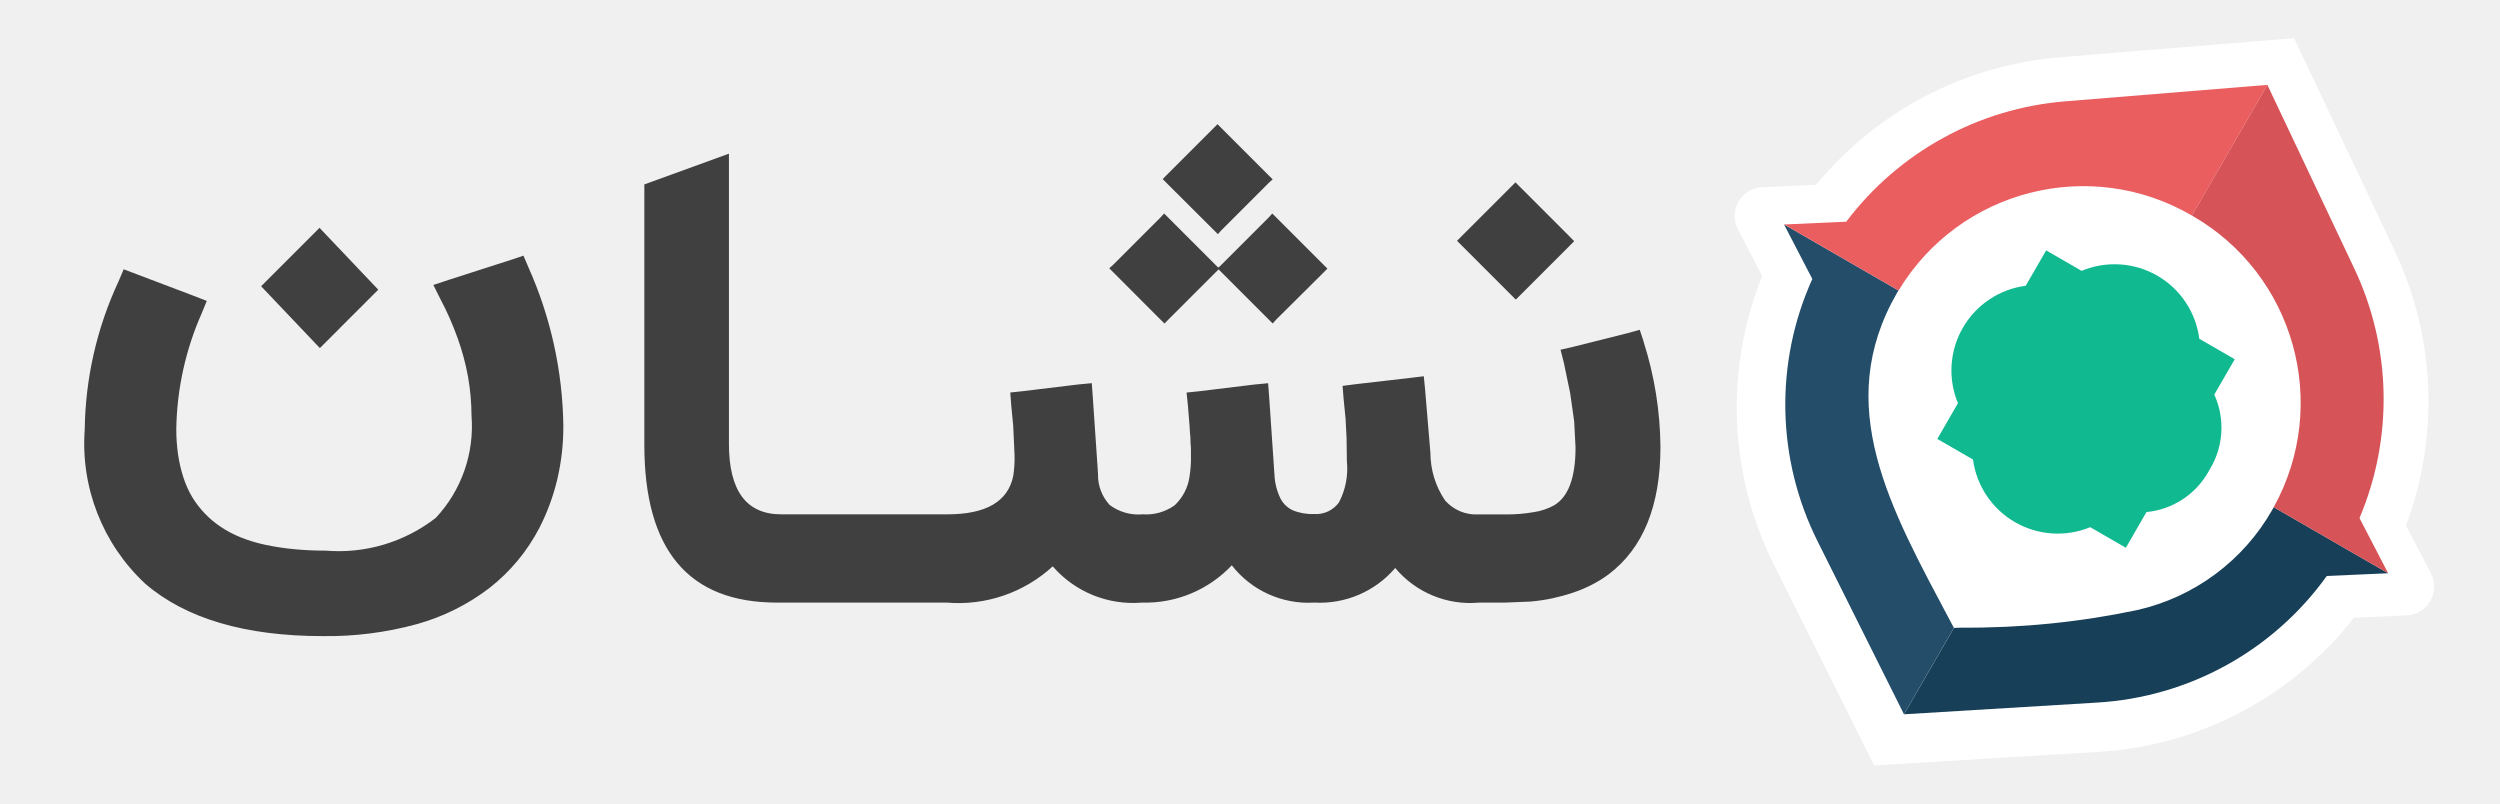
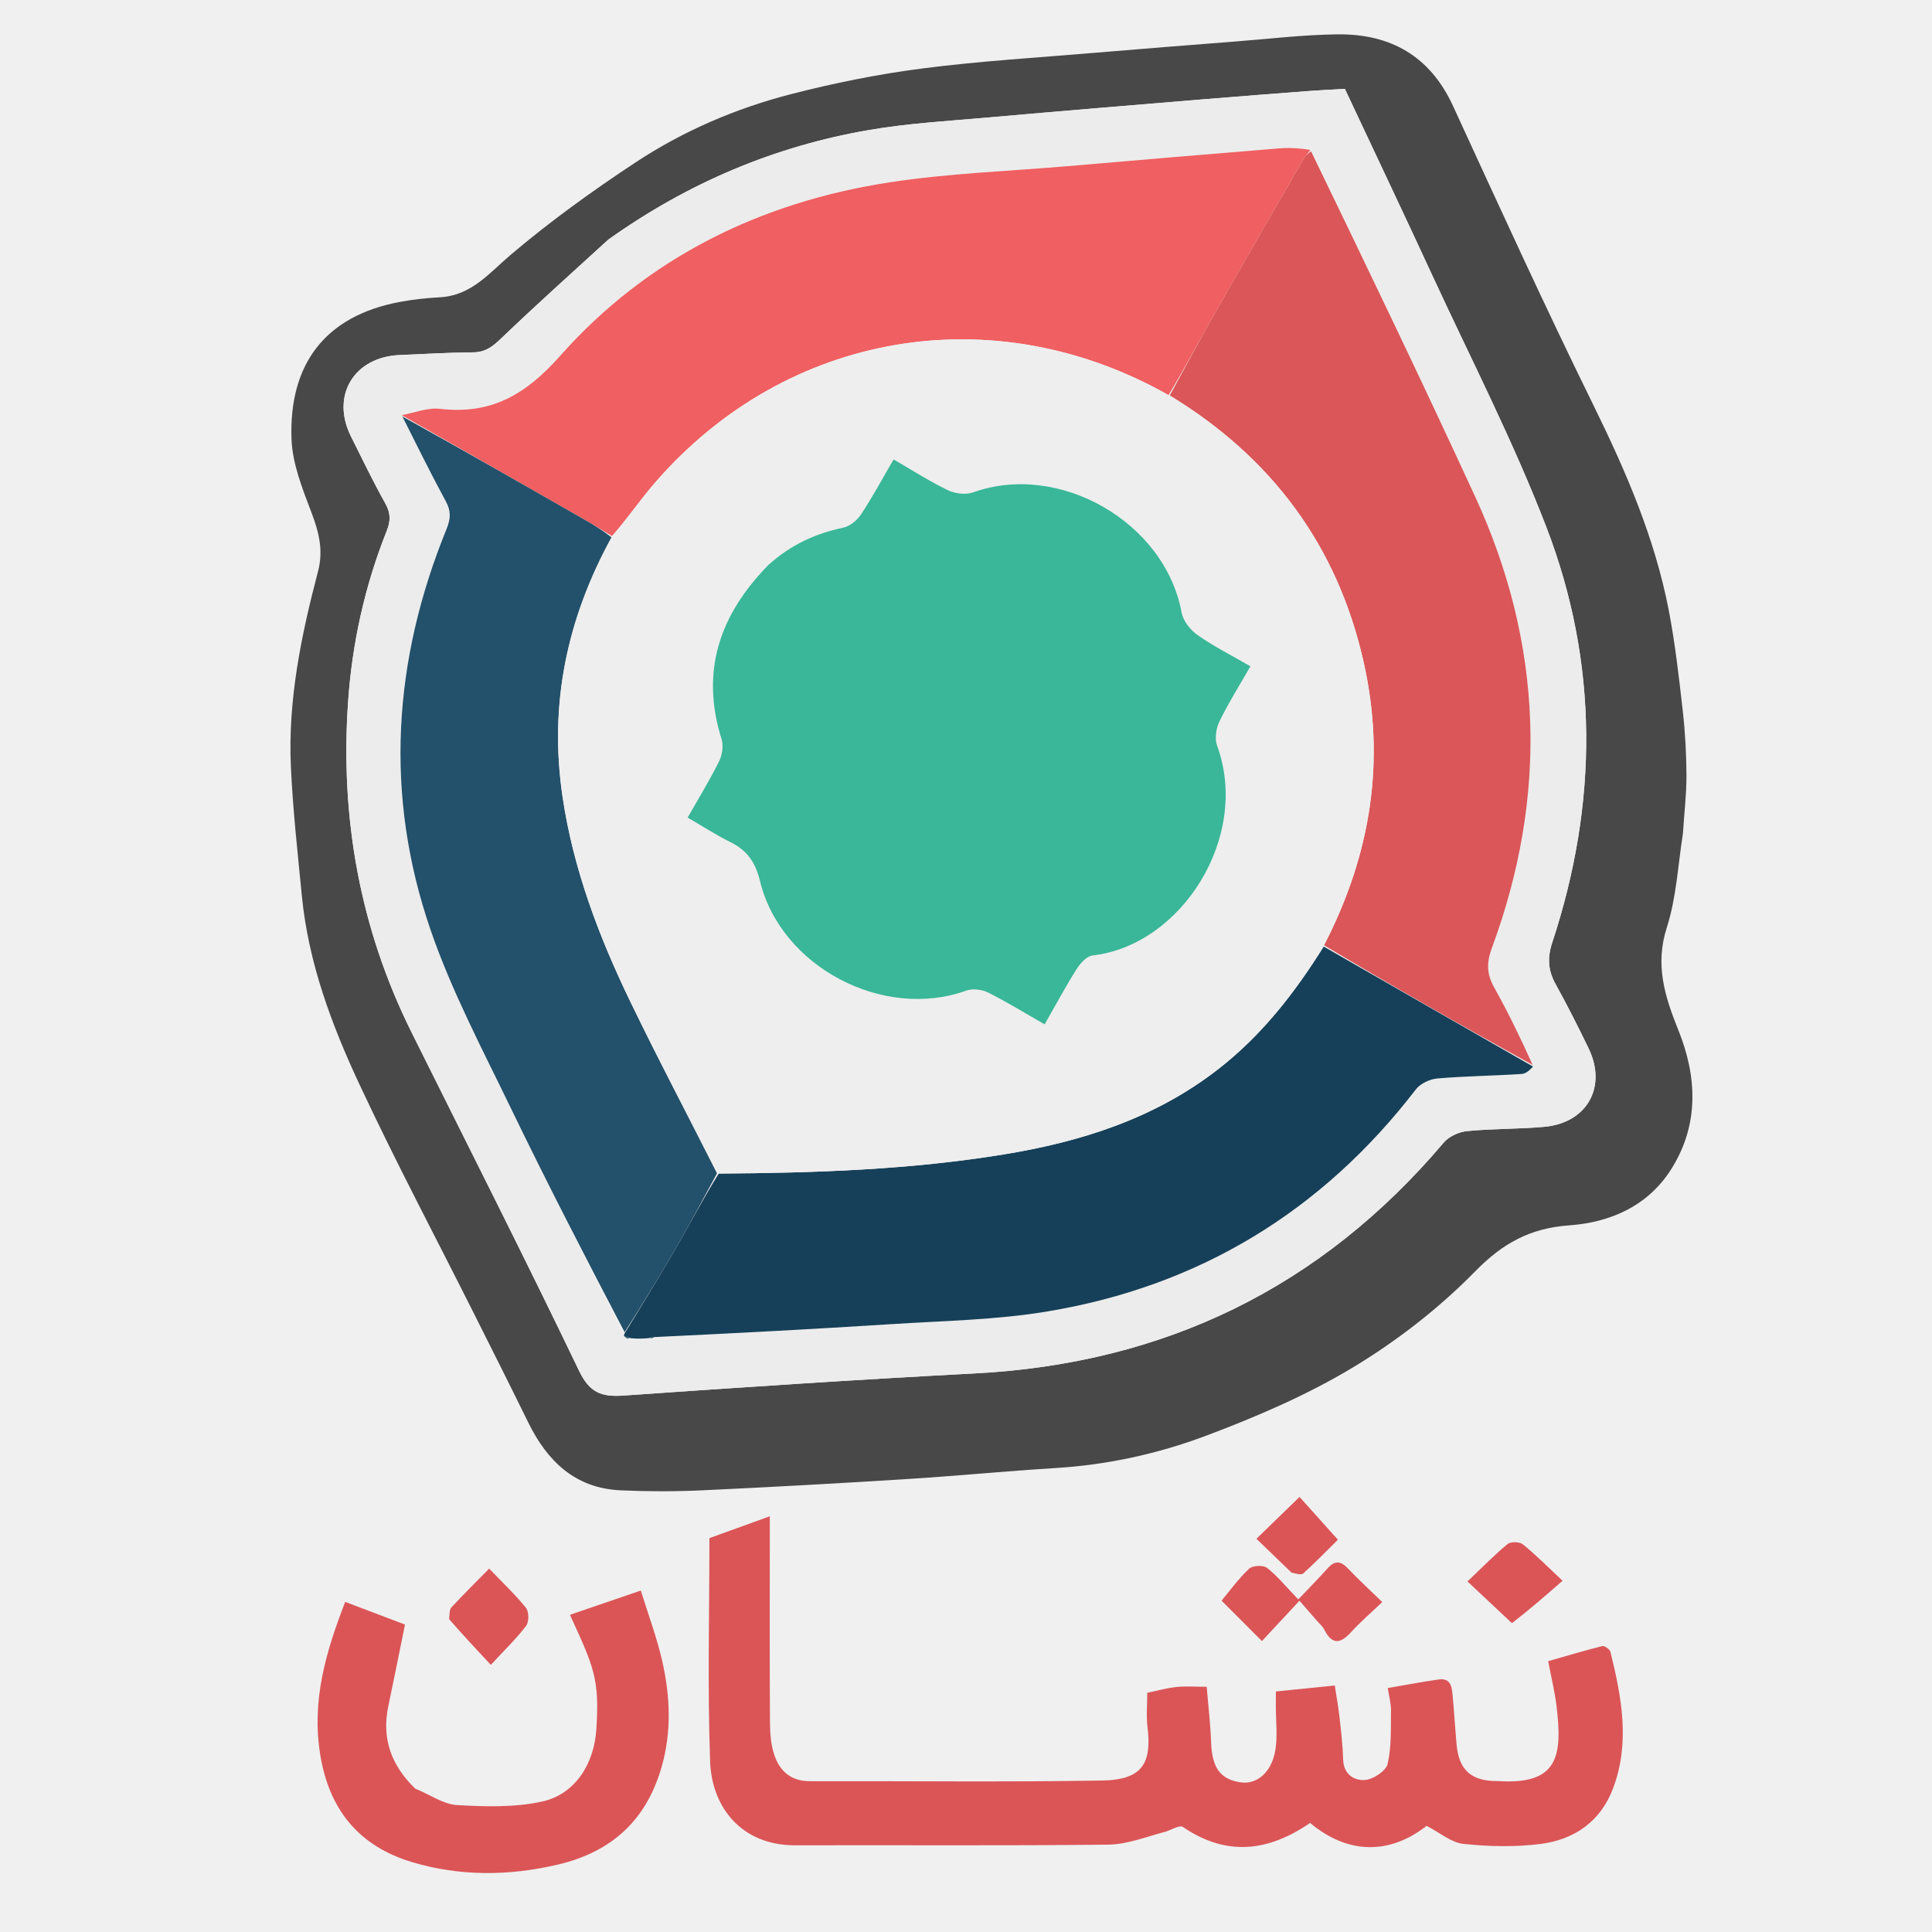
- <svg xmlns="http://www.w3.org/2000/svg" width="56" height="18" fill="none">
-   <path d="M53.894 11.772a7.893 7.893 0 0 0 .497-3.11 7.91 7.91 0 0 0-.756-3.057L51.387.855l-5.237.428a7.894 7.894 0 0 0-3.025.873A7.91 7.91 0 0 0 40.68 4.14l-1.21.054a.644.644 0 0 0-.614.628.64.64 0 0 0 .072.311l.546 1.051a7.868 7.868 0 0 0 .267 6.476l2.24 4.485 5.005-.302a7.86 7.86 0 0 0 5.742-3.006l1.183-.053a.64.64 0 0 0 .305-.093.65.65 0 0 0 .309-.535.658.658 0 0 0-.072-.311l-.559-1.073z" fill="#fff" />
-   <path d="M49.489 10.529a1.79 1.79 0 0 0 .111-1.69l.458-.792-.794-.459a1.91 1.91 0 0 0-.941-1.413 1.91 1.91 0 0 0-.835-.252 1.919 1.919 0 0 0-.86.144l-.794-.458-.458.792a1.913 1.913 0 0 0-1.408.941 1.91 1.91 0 0 0-.252.832c-.019.293.029.587.142.858l-.462.8.799.461a1.915 1.915 0 0 0 2.626 1.516l.798.461.462-.8a1.79 1.79 0 0 0 1.409-.941z" fill="#10b990" />
-   <path d="m43.767 14.063-.082-.153c-1.343-2.529-2.649-4.826-1.191-7.351l.032-.052-2.564-1.48.634 1.222a6.84 6.84 0 0 0 .119 5.878L42.649 16l1.117-1.935h.001z" fill="#234d69" />
-   <path d="m50.931 11.361-.029.054a4.669 4.669 0 0 1-3.027 2.25 18.35 18.35 0 0 1-3.934.394l-.173.006L42.65 16l4.321-.262a6.824 6.824 0 0 0 5.149-2.836l1.375-.061-2.564-1.48z" fill="#173f58" />
-   <path d="M49.1 4.829a4.83 4.83 0 0 1 1.831 6.532l2.564 1.481-.642-1.237a6.84 6.84 0 0 0-.123-5.603l-1.941-4.101-1.691 2.928h.001z" fill="#d65357" />
-   <path d="m49.1 4.829 1.691-2.928-4.522.368a6.84 6.84 0 0 0-4.913 2.697l-1.392.062 2.564 1.48A4.83 4.83 0 0 1 49.1 4.829z" fill="#eb5e60" />
-   <g fill="#404040">
-     <path d="m7.165 7.797 1.308-1.308-1.316-1.386-.111.112-1.197 1.197 1.316 1.385zm4.559-2.07-.289.097-1.39.447-.338.112.153.306a6.68 6.68 0 0 1 .389.88 5.42 5.42 0 0 1 .236.876 5.16 5.16 0 0 1 .077.868 3.01 3.01 0 0 1-.159 1.227 3 3 0 0 1-.64 1.059 3.54 3.54 0 0 1-2.47.735 7.13 7.13 0 0 1-.723-.034 5.66 5.66 0 0 1-.63-.097 3.33 3.33 0 0 1-.543-.164 2.47 2.47 0 0 1-.45-.236 2.134 2.134 0 0 1-.643-.671 2.15 2.15 0 0 1-.197-.44 3.27 3.27 0 0 1-.118-.507 3.95 3.95 0 0 1-.04-.582 6.666 6.666 0 0 1 .57-2.587l.113-.276-.289-.112-1.277-.484-.295-.112-.118.276a8.09 8.09 0 0 0-.755 3.311 4.29 4.29 0 0 0 1.355 3.456c.911.783 2.239 1.174 3.985 1.174a7.577 7.577 0 0 0 2.097-.268 4.767 4.767 0 0 0 1.627-.809 4.117 4.117 0 0 0 1.119-1.345 4.81 4.81 0 0 0 .402-1.089 5.15 5.15 0 0 0 .136-1.201 9 9 0 0 0-.779-3.542l-.115-.269zm15.469-.57.087.088.08-.088 1.06-1.06.088-.08-.088-.087-1.06-1.06-.088-.088-.088.088-1.053 1.053-.087.088.087.088 1.062 1.059zm-1.197 2.002.088.088.087-.088 1.053-1.053.04-.04.032-.032.032.032.032.032 1.06 1.06.088.088.079-.088 1.06-1.053.087-.088-.087-.087-1.06-1.06-.088-.087-.079.087-1.06 1.06-.04.04-.032.024-.024-.024-.04-.04-1.06-1.06-.088-.087-.08.087-1.06 1.06-.088.08.088.088 1.06 1.062zm7.846-.56.112.112.112-.112 1.085-1.085.111-.112-.111-.112-1.093-1.093-.112-.112-.112.112-1.085 1.085-.111.112.111.112 1.093 1.093z" />
-     <path d="m36.819 7.656-.089-.269-.269.075-1.215.305-.29.067.074.291.142.682.09.634.03.585c0 .676-.162 1.108-.485 1.296a1.362 1.362 0 0 1-.444.149 3.563 3.563 0 0 1-.652.052h-.589a.928.928 0 0 1-.753-.313 1.91 1.91 0 0 1-.328-1.067l-.118-1.409-.03-.306-.306.037-1.23.142-.283.037.022.283.045.455.022.425.007.522a1.63 1.63 0 0 1-.177.924.63.63 0 0 1-.558.261 1.14 1.14 0 0 1-.481-.085.59.59 0 0 1-.28-.28 1.37 1.37 0 0 1-.127-.53l-.118-1.73-.023-.305-.313.03-1.223.149-.291.03.03.29.037.455.008.134.011.134.004.134a1.05 1.05 0 0 1 .008.127v.135a2.55 2.55 0 0 1-.03.462 1.09 1.09 0 0 1-.336.656 1.1 1.1 0 0 1-.716.201 1.078 1.078 0 0 1-.738-.209.982.982 0 0 1-.261-.694l-.118-1.73-.022-.305-.313.03-1.23.149-.283.03.022.29.044.455.03.664a2.54 2.54 0 0 1-.03.463c-.118.572-.61.857-1.476.857h-3.721c-.781 0-1.171-.527-1.171-1.581V3.442l-1.895.689v5.832c0 2.356.989 3.535 2.968 3.535h3.802a3.12 3.12 0 0 0 2.378-.812 2.38 2.38 0 0 0 1.998.812 2.658 2.658 0 0 0 2.013-.835 2.177 2.177 0 0 0 1.849.835 2.22 2.22 0 0 0 1.812-.775 2.19 2.19 0 0 0 1.885.775h.574l.556-.022a4.02 4.02 0 0 0 .507-.074c.156-.034.311-.076.462-.127a3 3 0 0 0 .421-.177c.13-.067.255-.144.373-.231.776-.586 1.163-1.538 1.163-2.856a7.95 7.95 0 0 0-.377-2.354z" />
-   </g>
+ <svg xmlns="http://www.w3.org/2000/svg" version="1.1" id="Layer_1" x="0px" y="0px" width="100%" viewBox="0 0 512 512" enable-background="new 0 0 512 512" xml:space="preserve">
+   <path fill="none" opacity="1" stroke="none" d=" M1,184   C1,122.667 1,61.833 1,1   C171.667,1 342.333,1 513,1   C513,171.667 513,342.333 513,513   C342.333,513 171.667,513 1,513   C1,403.5 1,294 1,184  M446.001,220.356   C446.335,215.43 446.947,210.503 446.929,205.579   C446.907,199.818 446.59,194.031 445.942,188.307   C444.935,179.408 443.924,170.478 442.229,161.693   C438.524,142.49 430.823,124.763 422.217,107.256   C409.36,81.101 397.247,54.576 385.073,28.091   C378.954,14.779 368.411,8.919 354.349,9.102   C345.323,9.219 336.308,10.302 327.292,11.005   C314.846,11.975 302.399,12.951 289.959,14.004   C274.753,15.292 259.493,16.191 244.372,18.15   C232.668,19.665 221.003,22.014 209.571,24.962   C194.925,28.739 180.992,34.744 168.366,43.079   C156.982,50.594 145.84,58.624 135.445,67.433   C129.618,72.371 124.945,78.338 116.551,78.784   C112.972,78.975 109.375,79.371 105.853,80.035   C86.057,83.768 76.591,96.587 77.247,116.236   C77.466,122.811 80.118,129.465 82.515,135.757   C84.501,140.966 85.748,145.826 84.287,151.393   C79.838,168.347 76.28,185.5 77.087,203.144   C77.611,214.601 78.884,226.03 80,237.454   C81.724,255.101 87.856,271.538 95.255,287.365   C104.868,307.928 115.517,328.005 125.702,348.301   C130.486,357.832 135.278,367.36 139.974,376.935   C145.023,387.231 152.417,394.408 164.478,394.953   C171.642,395.276 178.846,395.285 186.009,394.953   C204.128,394.114 222.241,393.104 240.344,391.968   C253.465,391.144 266.557,389.857 279.678,389.052   C293.423,388.208 306.826,385.294 319.553,380.506   C332.992,375.45 346.412,369.708 358.66,362.31   C370.304,355.277 381.388,346.663 390.901,336.962   C398.239,329.478 405.458,325.479 415.87,324.732   C426.784,323.948 436.817,319.597 443.021,309.638   C450.366,297.846 449.691,285.201 444.797,273.035   C441.164,264.002 438.541,255.698 441.729,245.775   C444.239,237.964 444.655,229.481 446.001,220.356  M309.383,485.088   C310.771,484.738 312.684,483.62 313.467,484.155   C325.031,492.069 336.183,490.683 347.18,483.093   C357.188,491.474 368.239,491.565 378.07,483.863   C381.536,485.643 384.569,488.305 387.848,488.653   C394.591,489.368 401.551,489.516 408.265,488.666   C417.185,487.537 424.153,482.735 427.463,473.977   C432.041,461.867 429.753,449.756 426.776,437.739   C426.609,437.066 425.198,436.084 424.613,436.23   C419.685,437.466 414.815,438.932 410.287,440.225   C411.13,444.672 412.028,448.31 412.482,452.002   C414.126,465.374 412.955,473.041 397.041,472.001   C396.875,471.991 396.708,472.001 396.541,472   C389.854,471.968 386.611,469.011 386.01,462.309   C385.628,458.05 385.373,453.78 384.979,449.522   C384.765,447.21 384.609,444.593 381.201,445.083   C376.879,445.704 372.586,446.528 367.771,447.352   C368.105,449.555 368.658,451.458 368.629,453.352   C368.558,458.089 368.792,462.958 367.718,467.493   C367.275,469.362 363.865,471.572 361.673,471.723   C358.846,471.918 356.061,470.195 355.949,466.299   C355.84,462.534 355.395,458.773 354.979,455.023   C354.682,452.344 354.19,449.687 353.732,446.679   C348.196,447.238 343.318,447.73 338.116,448.255   C338.116,449.733 338.118,451.017 338.116,452.3   C338.107,456.158 338.604,460.102 337.97,463.855   C336.979,469.72 333.082,472.938 328.839,472.347   C323.386,471.587 321.189,468.435 320.956,461.76   C320.785,456.89 320.205,452.034 319.794,447.013   C316.776,447.013 314.27,446.812 311.811,447.069   C309.261,447.334 306.757,448.044 304.04,448.599   C304.04,451.681 303.742,454.697 304.095,457.636   C305.241,467.197 302.879,471.671 292.064,471.857   C266.247,472.301 240.416,471.964 214.591,472.032   C209.728,472.045 206.759,469.466 205.286,465.331   C204.32,462.621 204.074,459.543 204.053,456.625   C203.941,440.798 204,424.969 204,409.14   C204,406.865 204,404.59 204,401.829   C198.282,403.9 193.161,405.754 188.001,407.623   C188.001,427.554 187.481,447.227 188.191,466.857   C188.634,479.091 196.655,489.067 210.738,489.024   C238.396,488.941 266.056,489.168 293.711,488.847   C298.771,488.789 303.808,486.742 309.383,485.088  M109.685,473.932   C103.656,467.848 101.109,460.696 102.905,452.161   C104.366,445.216 105.752,438.255 107.329,430.525   C102.569,428.722 97.187,426.682 91.481,424.52   C86.304,437.884 82.612,450.571 84.813,464.697   C87.149,479.693 95.242,489.33 109.301,493.513   C121.913,497.265 134.888,497.18 147.827,494.136   C162.006,490.801 171.204,482.505 175.292,468.403   C178.036,458.936 177.615,449.496 175.483,440.125   C174.067,433.901 171.79,427.874 169.82,421.509   C162.914,423.874 157.002,425.899 151.039,427.941   C157.42,441.876 158.928,444.945 158.028,458.396   C157.423,467.454 152.421,475.501 143.675,477.425   C136.415,479.021 128.612,478.8 121.11,478.362   C117.476,478.15 113.979,475.591 109.685,473.932  M349.043,429.556   C349.683,430.312 350.501,430.978 350.932,431.837   C352.976,435.921 355.187,435.691 358.053,432.536   C360.563,429.772 363.422,427.327 366.315,424.561   C362.914,421.254 359.958,418.552 357.212,415.652   C355.3,413.633 353.737,413.494 351.843,415.614   C349.436,418.31 346.881,420.875 344.05,423.854   C340.939,420.622 338.608,417.747 335.777,415.505   C334.795,414.727 331.945,414.853 331.032,415.714   C328.192,418.394 325.871,421.624 323.725,424.19   C327.198,427.668 330.701,431.175 334.424,434.903   C337.462,431.639 340.716,428.145 344.378,424.211   C346.156,426.267 347.355,427.655 349.043,429.556  M119.094,429.447   C122.57,433.169 126.045,436.892 130.073,441.206   C133.706,437.28 136.84,434.278 139.432,430.865   C140.223,429.822 140.2,427.103 139.385,426.091   C136.477,422.484 133.067,419.281 129.631,415.7   C126.066,419.328 122.76,422.587 119.614,425.994   C119.053,426.602 119.158,427.826 119.094,429.447  M400.941,430.38   C405.125,426.737 409.309,423.093 414.103,418.919   C410.158,415.235 407.016,412.049 403.559,409.252   C402.7,408.556 400.329,408.519 399.5,409.204   C395.974,412.12 392.765,415.42 388.894,419.1   C393.195,423.143 396.807,426.538 400.941,430.38  M342.533,417.017   C343.496,417.032 344.842,417.466 345.36,416.993   C348.767,413.883 351.996,410.576 354.564,408.043   C350.716,403.755 347.232,399.872 344.39,396.705   C340.65,400.335 336.994,403.883 332.964,407.794   C335.824,410.552 338.922,413.54 342.533,417.017  z" />
+   <path fill="#484848" opacity="1" stroke="none" d=" M446.001,220.827   C444.655,229.481 444.239,237.964 441.729,245.775   C438.541,255.698 441.164,264.002 444.797,273.035   C449.691,285.201 450.366,297.846 443.021,309.638   C436.817,319.597 426.784,323.948 415.87,324.732   C405.458,325.479 398.239,329.478 390.901,336.962   C381.388,346.663 370.304,355.277 358.66,362.31   C346.412,369.708 332.992,375.45 319.553,380.506   C306.826,385.294 293.423,388.208 279.678,389.052   C266.557,389.857 253.465,391.144 240.344,391.968   C222.241,393.104 204.128,394.114 186.009,394.953   C178.846,395.285 171.642,395.276 164.478,394.953   C152.417,394.408 145.023,387.231 139.974,376.935   C135.278,367.36 130.486,357.832 125.702,348.301   C115.517,328.005 104.868,307.928 95.255,287.365   C87.856,271.538 81.724,255.101 80,237.454   C78.884,226.03 77.611,214.601 77.087,203.144   C76.28,185.5 79.838,168.347 84.287,151.393   C85.748,145.826 84.501,140.966 82.515,135.757   C80.118,129.465 77.466,122.811 77.247,116.236   C76.591,96.587 86.057,83.768 105.853,80.035   C109.375,79.371 112.972,78.975 116.551,78.784   C124.945,78.338 129.618,72.371 135.445,67.433   C145.84,58.624 156.982,50.594 168.366,43.079   C180.992,34.744 194.925,28.739 209.571,24.962   C221.003,22.014 232.668,19.665 244.372,18.15   C259.493,16.191 274.753,15.292 289.959,14.004   C302.399,12.951 314.846,11.975 327.292,11.005   C336.308,10.302 345.323,9.219 354.349,9.102   C368.411,8.919 378.954,14.779 385.073,28.091   C397.247,54.576 409.36,81.101 422.217,107.256   C430.823,124.763 438.524,142.49 442.229,161.693   C443.924,170.478 444.935,179.408 445.942,188.307   C446.59,194.031 446.907,199.818 446.929,205.579   C446.947,210.503 446.335,215.43 446.001,220.827  M161.099,63.582   C151.679,72.219 142.137,80.73 132.923,89.581   C130.639,91.775 128.694,93.359 125.375,93.377   C118.906,93.412 112.439,93.828 105.971,94.086   C93.806,94.57 87.617,104.842 93.009,115.658   C95.972,121.601 98.855,127.595 102.099,133.384   C103.549,135.973 103.556,138.015 102.464,140.754   C96.659,155.313 93.303,170.546 92.238,186.113   C90.147,216.68 95.341,245.993 109.072,273.589   C123.933,303.454 139.015,333.212 153.462,363.276   C156.234,369.045 159.35,370.251 165.169,369.842   C196.206,367.661 227.256,365.596 258.327,363.97   C308.578,361.34 350.05,341.257 382.611,302.786   C383.984,301.164 386.605,299.965 388.76,299.754   C395.542,299.091 402.4,299.227 409.19,298.626   C420.59,297.618 425.953,288.037 420.98,277.802   C418.218,272.12 415.392,266.458 412.321,260.94   C410.262,257.241 409.986,253.958 411.376,249.74   C423.511,212.923 423.721,175.888 409.803,139.701   C401.048,116.939 389.803,95.13 379.56,72.947   C371.914,56.387 364.083,39.913 356.403,23.547   C353.115,23.741 350.166,23.871 347.224,24.095   C337.786,24.815 328.348,25.535 318.915,26.317   C300.074,27.879 281.23,29.419 262.398,31.093   C251.665,32.048 240.848,32.638 230.254,34.464   C205.27,38.769 182.38,48.438 161.099,63.582  z" />
+   <path fill="#DB5557" opacity="1" stroke="none" d=" M309.12,485.351   C303.808,486.742 298.771,488.789 293.711,488.847   C266.056,489.168 238.396,488.941 210.738,489.024   C196.655,489.067 188.634,479.091 188.191,466.857   C187.481,447.227 188.001,427.554 188.001,407.623   C193.161,405.754 198.282,403.9 204,401.829   C204,404.59 204,406.865 204,409.14   C204,424.969 203.941,440.798 204.053,456.625   C204.074,459.543 204.32,462.621 205.286,465.331   C206.759,469.466 209.728,472.045 214.591,472.032   C240.416,471.964 266.247,472.301 292.064,471.857   C302.879,471.671 305.241,467.197 304.095,457.636   C303.742,454.697 304.04,451.681 304.04,448.599   C306.757,448.044 309.261,447.334 311.811,447.069   C314.27,446.812 316.776,447.013 319.794,447.013   C320.205,452.034 320.785,456.89 320.956,461.76   C321.189,468.435 323.386,471.587 328.839,472.347   C333.082,472.938 336.979,469.72 337.97,463.855   C338.604,460.102 338.107,456.158 338.116,452.3   C338.118,451.017 338.116,449.733 338.116,448.255   C343.318,447.73 348.196,447.238 353.732,446.679   C354.19,449.687 354.682,452.344 354.979,455.023   C355.395,458.773 355.84,462.534 355.949,466.299   C356.061,470.195 358.846,471.918 361.673,471.723   C363.865,471.572 367.275,469.362 367.718,467.493   C368.792,462.958 368.558,458.089 368.629,453.352   C368.658,451.458 368.105,449.555 367.771,447.352   C372.586,446.528 376.879,445.704 381.201,445.083   C384.609,444.593 384.765,447.21 384.979,449.522   C385.373,453.78 385.628,458.05 386.01,462.309   C386.611,469.011 389.854,471.968 396.541,472   C396.708,472.001 396.875,471.991 397.041,472.001   C412.955,473.041 414.126,465.374 412.482,452.002   C412.028,448.31 411.13,444.672 410.287,440.225   C414.815,438.932 419.685,437.466 424.613,436.23   C425.198,436.084 426.609,437.066 426.776,437.739   C429.753,449.756 432.041,461.867 427.463,473.977   C424.153,482.735 417.185,487.537 408.265,488.666   C401.551,489.516 394.591,489.368 387.848,488.653   C384.569,488.305 381.536,485.643 378.07,483.863   C368.239,491.565 357.188,491.474 347.18,483.093   C336.183,490.683 325.031,492.069 313.467,484.155   C312.684,483.62 310.771,484.738 309.12,485.351  z" />
+   <path fill="#DB5557" opacity="1" stroke="none" d=" M110.052,474.013   C113.979,475.591 117.476,478.15 121.11,478.362   C128.612,478.8 136.415,479.021 143.675,477.425   C152.421,475.501 157.423,467.454 158.028,458.396   C158.928,444.945 157.42,441.876 151.039,427.941   C157.002,425.899 162.914,423.874 169.82,421.509   C171.79,427.874 174.067,433.901 175.483,440.125   C177.615,449.496 178.036,458.936 175.292,468.403   C171.204,482.505 162.006,490.801 147.827,494.136   C134.888,497.18 121.913,497.265 109.301,493.513   C95.242,489.33 87.149,479.693 84.813,464.697   C82.612,450.571 86.304,437.884 91.481,424.52   C97.187,426.682 102.569,428.722 107.329,430.525   C105.752,438.255 104.366,445.216 102.905,452.161   C101.109,460.696 103.656,467.848 110.052,474.013  z" />
+   <path fill="#DB5557" opacity="1" stroke="none" d=" M348.799,429.3   C347.355,427.655 346.156,426.267 344.378,424.211   C340.716,428.145 337.462,431.639 334.424,434.903   C330.701,431.175 327.198,427.668 323.725,424.19   C325.871,421.624 328.192,418.394 331.032,415.714   C331.945,414.853 334.795,414.727 335.777,415.505   C338.608,417.747 340.939,420.622 344.05,423.854   C346.881,420.875 349.436,418.31 351.843,415.614   C353.737,413.494 355.3,413.633 357.212,415.652   C359.958,418.552 362.914,421.254 366.315,424.561   C363.422,427.327 360.563,429.772 358.053,432.536   C355.187,435.691 352.976,435.921 350.932,431.837   C350.501,430.978 349.683,430.312 348.799,429.3  z" />
+   <path fill="#DB5557" opacity="1" stroke="none" d=" M119.025,429.106   C119.158,427.826 119.053,426.602 119.614,425.994   C122.76,422.587 126.066,419.328 129.631,415.7   C133.067,419.281 136.477,422.484 139.385,426.091   C140.2,427.103 140.223,429.822 139.432,430.865   C136.84,434.278 133.706,437.28 130.073,441.206   C126.045,436.892 122.57,433.169 119.025,429.106  z" />
+   <path fill="#DB5557" opacity="1" stroke="none" d=" M400.68,430.157   C396.807,426.538 393.195,423.143 388.894,419.1   C392.765,415.42 395.974,412.12 399.5,409.204   C400.329,408.519 402.7,408.556 403.559,409.252   C407.016,412.049 410.158,415.235 414.103,418.919   C409.309,423.093 405.125,426.737 400.68,430.157  z" />
+   <path fill="#DB5557" opacity="1" stroke="none" d=" M342.277,416.772   C338.922,413.54 335.824,410.552 332.964,407.794   C336.994,403.883 340.65,400.335 344.39,396.705   C347.232,399.872 350.716,403.755 354.564,408.043   C351.996,410.576 348.767,413.883 345.36,416.993   C344.842,417.466 343.496,417.032 342.277,416.772  z" />
+   <path fill="#ECECEC" opacity="1" stroke="none" d=" M161.383,63.359   C182.38,48.438 205.27,38.769 230.254,34.464   C240.848,32.638 251.665,32.048 262.398,31.093   C281.23,29.419 300.074,27.879 318.915,26.317   C328.348,25.535 337.786,24.815 347.224,24.095   C350.166,23.871 353.115,23.741 356.403,23.547   C364.083,39.913 371.914,56.387 379.56,72.947   C389.803,95.13 401.048,116.939 409.803,139.701   C423.721,175.888 423.511,212.923 411.376,249.74   C409.986,253.958 410.262,257.241 412.321,260.94   C415.392,266.458 418.218,272.12 420.98,277.802   C425.953,288.037 420.59,297.618 409.19,298.626   C402.4,299.227 395.542,299.091 388.76,299.754   C386.605,299.965 383.984,301.164 382.611,302.786   C350.05,341.257 308.578,361.34 258.327,363.97   C227.256,365.596 196.206,367.661 165.169,369.842   C159.35,370.251 156.234,369.045 153.462,363.276   C139.015,333.212 123.933,303.454 109.072,273.589   C95.341,245.993 90.147,216.68 92.238,186.113   C93.303,170.546 96.659,155.313 102.464,140.754   C103.556,138.015 103.549,135.973 102.099,133.384   C98.855,127.595 95.972,121.601 93.009,115.658   C87.617,104.842 93.806,94.57 105.971,94.086   C112.439,93.828 118.906,93.412 125.375,93.377   C128.694,93.359 130.639,91.775 132.923,89.581   C142.137,80.73 151.679,72.219 161.383,63.359  M174.46,354.491   C195.042,353.31 215.63,352.228 236.204,350.913   C249.964,350.033 263.868,349.815 277.422,347.571   C317.648,340.909 350.284,321.114 375.218,288.702   C376.407,287.157 378.91,285.98 380.902,285.809   C388.344,285.17 395.832,285.096 403.291,284.612   C404.458,284.537 405.56,283.438 406.518,281.976   C403.013,275.18 399.664,268.296 395.939,261.622   C393.992,258.133 393.924,255.129 395.329,251.329   C410.292,210.844 408.978,170.801 390.917,131.581   C376.803,100.932 362.168,70.523 347.392,39.288   C344.579,39.289 341.751,39.095 338.957,39.322   C320.258,40.842 301.565,42.437 282.872,44.039   C267.155,45.386 251.312,45.932 235.753,48.321   C201.506,53.578 171.509,68.299 148.448,94.302   C139.268,104.654 130.118,109.921 116.575,108.346   C113.321,107.967 109.856,109.408 106.769,110.717   C110.54,118.11 114.186,125.571 118.149,132.859   C119.572,135.475 119.439,137.501 118.33,140.221   C104.13,175.06 101.826,210.685 114.073,246.344   C119.648,262.579 127.792,277.974 135.295,293.495   C144.973,313.514 155.177,333.279 165.177,353.722   C165.278,353.882 165.379,354.043 165.798,354.729   C166.193,354.755 166.588,354.782 167.824,354.931   C169.233,354.826 170.641,354.72 172.605,354.782   C172.941,354.62 173.278,354.458 174.46,354.491  z" />
+   <path fill="#F05F61" opacity="1" stroke="none" d=" M106.488,110.012   C109.856,109.408 113.321,107.967 116.575,108.346   C130.118,109.921 139.268,104.654 148.448,94.302   C171.509,68.299 201.506,53.578 235.753,48.321   C251.312,45.932 267.155,45.386 282.872,44.039   C301.565,42.437 320.258,40.842 338.957,39.322   C341.751,39.095 344.579,39.289 347.254,39.715   C346.586,40.749 345.94,41.29 345.545,41.975   C337.823,55.348 330.08,68.71 322.453,82.137   C318.199,89.627 314.149,97.232 309.677,104.71   C263.337,78.468 208.459,87.789 173.707,127.781   C169.706,132.384 166.216,137.431 162.189,142.049   C159.594,140.475 157.313,139.101 155.004,137.778   C138.835,128.517 122.661,119.266 106.488,110.012  z" />
+   <path fill="#DB5658" opacity="1" stroke="none" d=" M310.007,104.785   C314.149,97.232 318.199,89.627 322.453,82.137   C330.08,68.71 337.823,55.348 345.545,41.975   C345.94,41.29 346.586,40.749 347.44,40.075   C362.168,70.523 376.803,100.932 390.917,131.581   C408.978,170.801 410.292,210.844 395.329,251.329   C393.924,255.129 393.992,258.133 395.939,261.622   C399.664,268.296 403.013,275.18 406.176,282.219   C387.492,271.926 369.151,261.391 350.88,250.503   C363.31,226.444 367.283,201.549 361.347,175.324   C354.363,144.467 336.938,121.152 310.007,104.785  z" />
+   <path fill="#164059" opacity="1" stroke="none" d=" M350.809,250.856   C369.151,261.391 387.492,271.926 406.263,282.637   C405.56,283.438 404.458,284.537 403.291,284.612   C395.832,285.096 388.344,285.17 380.902,285.809   C378.91,285.98 376.407,287.157 375.218,288.702   C350.284,321.114 317.648,340.909 277.422,347.571   C263.868,349.815 249.964,350.033 236.204,350.913   C215.63,352.228 195.042,353.31 173.757,354.326   C172.72,354.313 172.385,354.464 172.049,354.615   C170.641,354.72 169.233,354.826 167.208,354.657   C166.221,354.324 165.85,354.264 165.48,354.204   C165.379,354.043 165.278,353.882 165.543,353.328   C170.471,345.293 175.125,337.704 179.568,329.993   C183.181,323.722 186.541,317.305 190.478,311.008   C216.041,310.847 241.107,309.995 265.929,305.945   C286.441,302.598 305.873,296.472 322.661,283.476   C334.294,274.471 343.116,263.186 350.809,250.856  z" />
+   <path fill="#23506A" opacity="1" stroke="none" d=" M190.013,310.953   C186.541,317.305 183.181,323.722 179.568,329.993   C175.125,337.704 170.471,345.293 165.531,353.044   C155.177,333.279 144.973,313.514 135.295,293.495   C127.792,277.974 119.648,262.579 114.073,246.344   C101.826,210.685 104.13,175.06 118.33,140.221   C119.439,137.501 119.572,135.475 118.149,132.859   C114.186,125.571 110.54,118.11 106.628,110.365   C122.661,119.266 138.835,128.517 155.004,137.778   C157.313,139.101 159.594,140.475 162.046,142.379   C150.081,164.148 145.507,186.83 149.07,211.058   C151.9,230.304 158.73,248.276 167.142,265.651   C174.513,280.874 182.371,295.862 190.013,310.953  z" />
+   <path fill="#23506A" opacity="1" stroke="none" d=" M165.639,354.467   C165.85,354.264 166.221,354.324 166.788,354.596   C166.588,354.782 166.193,354.755 165.639,354.467  z" />
+   <path fill="#23506A" opacity="1" stroke="none" d=" M172.327,354.699   C172.385,354.464 172.72,354.313 173.335,354.229   C173.278,354.458 172.941,354.62 172.327,354.699  z" />
+   <path fill="#EEEEEE" opacity="1" stroke="none" d=" M190.478,311.008   C182.371,295.862 174.513,280.874 167.142,265.651   C158.73,248.276 151.9,230.304 149.07,211.058   C145.507,186.83 150.081,164.148 162.347,142.602   C166.216,137.431 169.706,132.384 173.707,127.781   C208.459,87.789 263.337,78.468 309.677,104.71   C336.938,121.152 354.363,144.467 361.347,175.324   C367.283,201.549 363.31,226.444 350.88,250.503   C343.116,263.186 334.294,274.471 322.661,283.476   C305.873,296.472 286.441,302.598 265.929,305.945   C241.107,309.995 216.041,310.847 190.478,311.008  M203.433,149.91   C190.648,162.931 185.576,177.942 191.231,195.915   C191.785,197.675 191.367,200.158 190.517,201.865   C188.033,206.851 185.102,211.614 182.232,216.665   C186.286,219.015 189.777,221.291 193.486,223.126   C197.916,225.317 200.163,228.358 201.398,233.458   C206.936,256.315 234.168,270.444 256.087,262.518   C257.763,261.911 260.239,262.221 261.876,263.039   C266.86,265.53 271.615,268.478 276.839,271.466   C279.824,266.243 282.404,261.422 285.315,256.811   C286.278,255.286 287.992,253.384 289.539,253.208   C313.129,250.529 331.401,221.745 322.542,197.598   C321.862,195.746 322.279,193.002 323.178,191.154   C325.56,186.256 328.485,181.622 331.369,176.578   C326.455,173.731 321.697,171.326 317.37,168.304   C315.462,166.971 313.541,164.546 313.138,162.341   C308.775,138.441 280.768,122.283 257.872,130.486   C255.921,131.184 253.076,130.819 251.157,129.891   C246.273,127.529 241.678,124.568 236.81,121.755   C233.789,126.934 231.196,131.776 228.177,136.337   C227.134,137.914 225.179,139.494 223.39,139.865   C216.039,141.393 209.543,144.419 203.433,149.91  z" />
+   <path fill="#39B798" opacity="1" stroke="none" d=" M203.693,149.663   C209.543,144.419 216.039,141.393 223.39,139.865   C225.179,139.494 227.134,137.914 228.177,136.337   C231.196,131.776 233.789,126.934 236.81,121.755   C241.678,124.568 246.273,127.529 251.157,129.891   C253.076,130.819 255.921,131.184 257.872,130.486   C280.768,122.283 308.775,138.441 313.138,162.341   C313.541,164.546 315.462,166.971 317.37,168.304   C321.697,171.326 326.455,173.731 331.369,176.578   C328.485,181.622 325.56,186.256 323.178,191.154   C322.279,193.002 321.862,195.746 322.542,197.598   C331.401,221.745 313.129,250.529 289.539,253.208   C287.992,253.384 286.278,255.286 285.315,256.811   C282.404,261.422 279.824,266.243 276.839,271.466   C271.615,268.478 266.86,265.53 261.876,263.039   C260.239,262.221 257.763,261.911 256.087,262.518   C234.168,270.444 206.936,256.315 201.398,233.458   C200.163,228.358 197.916,225.317 193.486,223.126   C189.777,221.291 186.286,219.015 182.232,216.665   C185.102,211.614 188.033,206.851 190.517,201.865   C191.367,200.158 191.785,197.675 191.231,195.915   C185.576,177.942 190.648,162.931 203.693,149.663  z" />
</svg>
